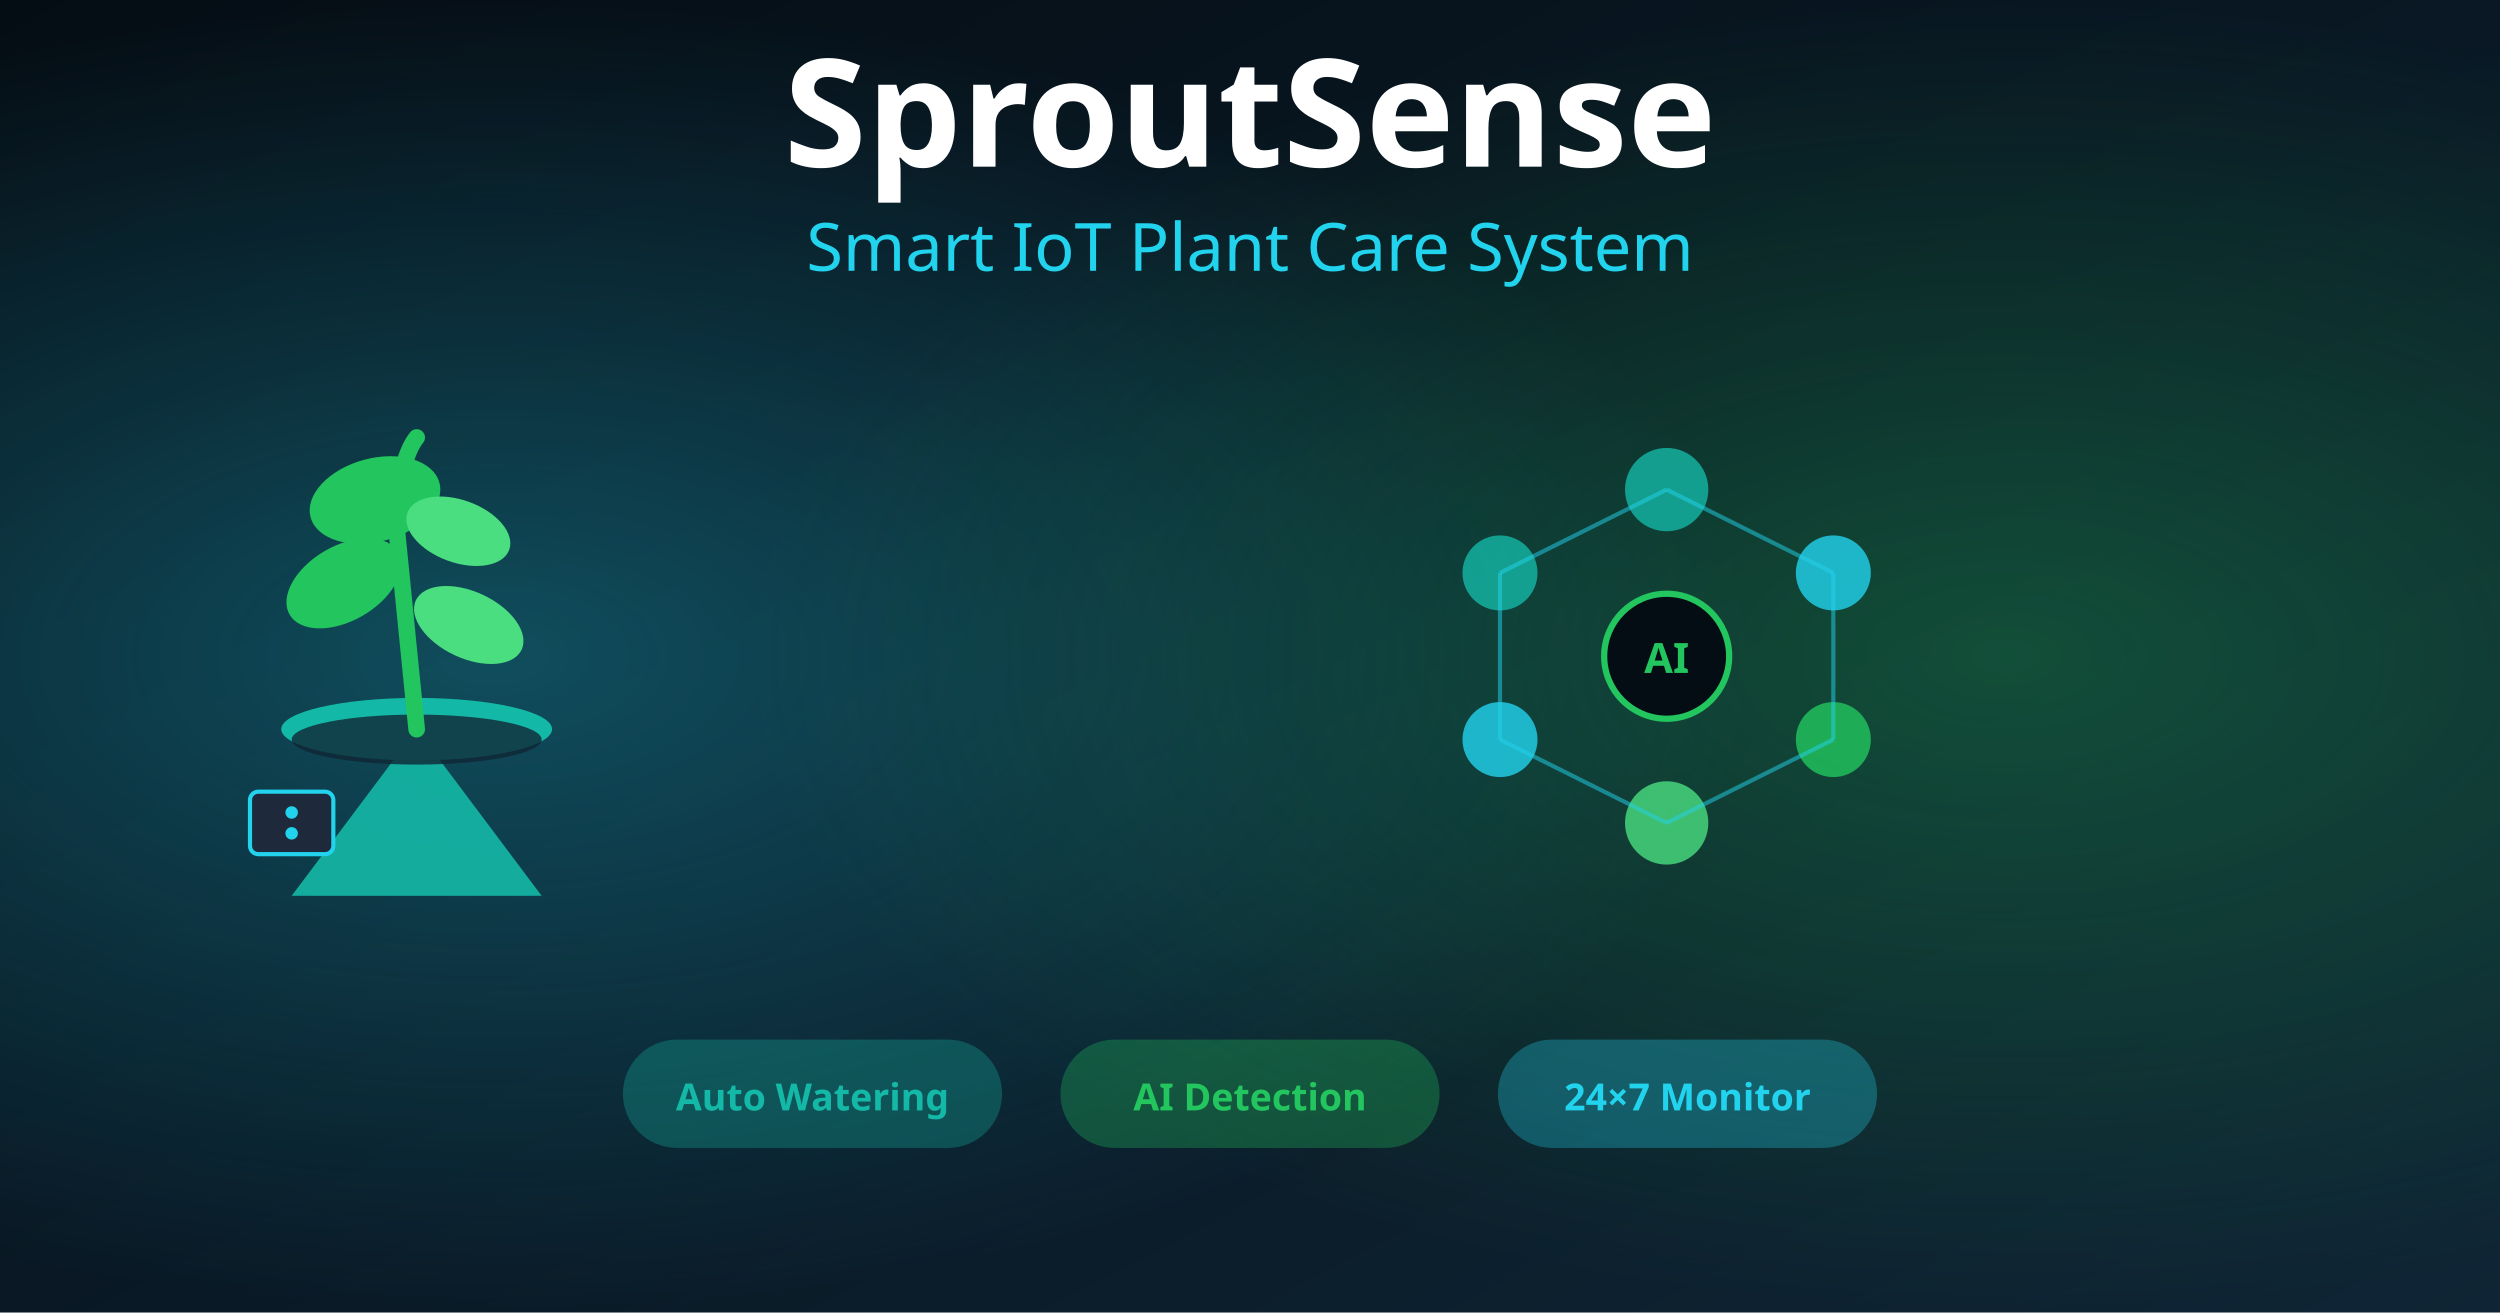
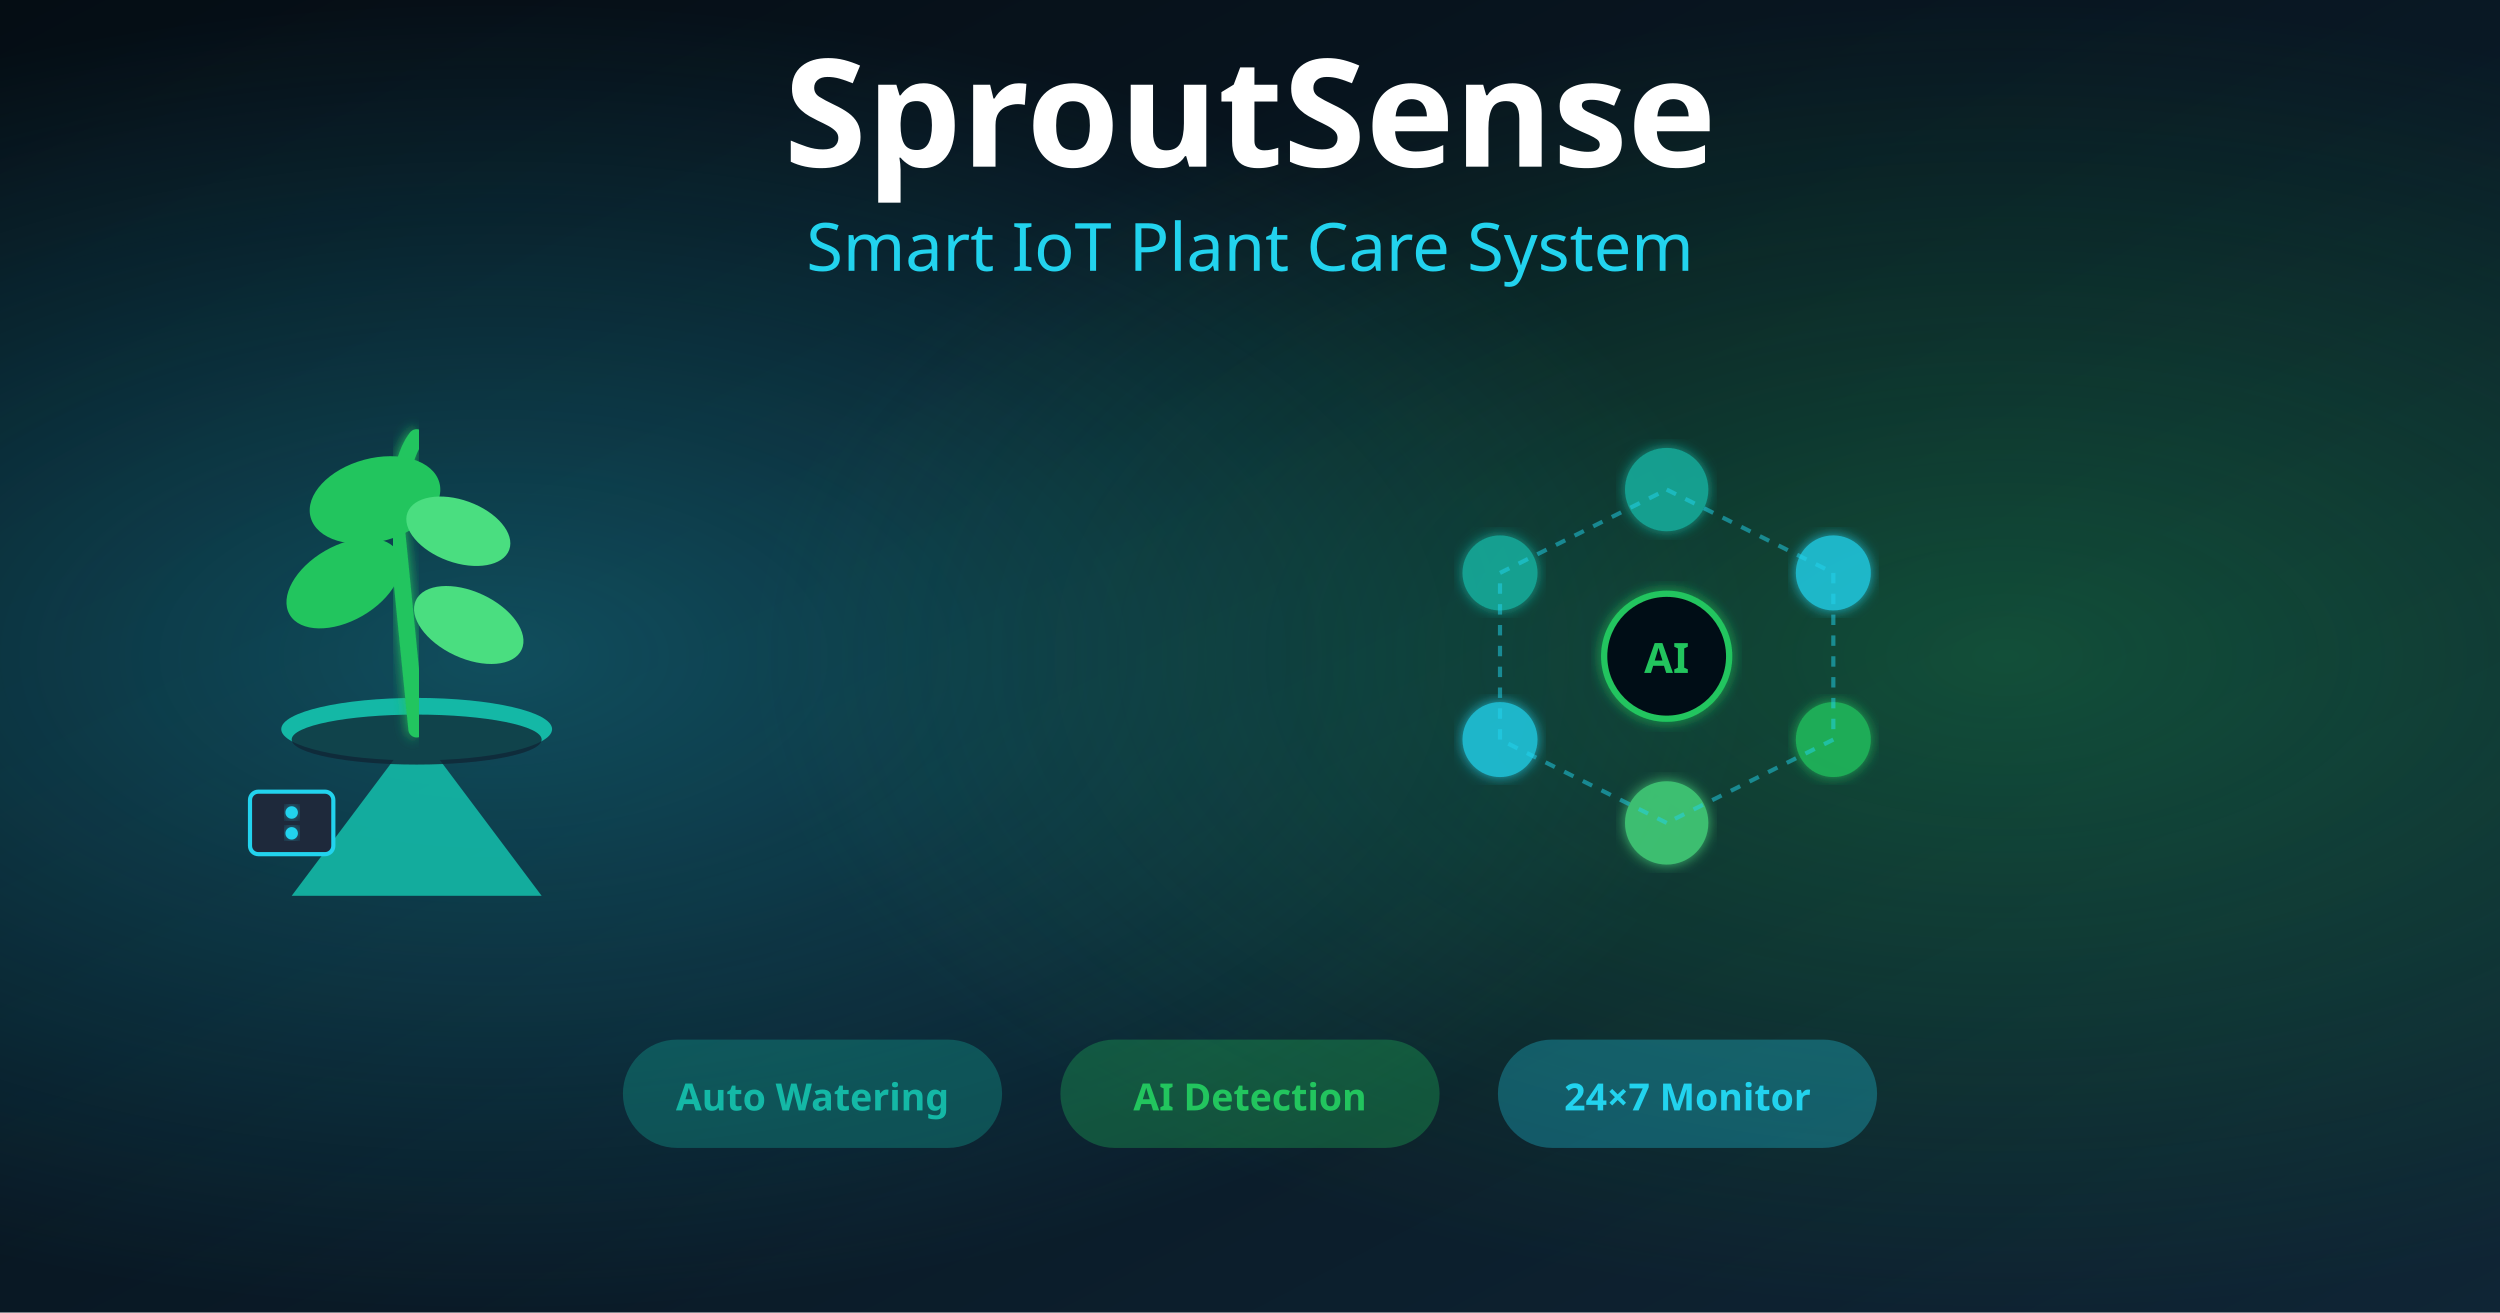
<svg xmlns="http://www.w3.org/2000/svg" viewBox="0 0 1200 630" fill="none">
  <defs>
    <linearGradient id="bg" x1="0%" y1="0%" x2="100%" y2="100%">
      <stop offset="0%" style="stop-color:#050d14" />
      <stop offset="50%" style="stop-color:#091824" />
      <stop offset="100%" style="stop-color:#0f2535" />
    </linearGradient>
    <radialGradient id="glow1" cx="20%" cy="50%">
      <stop offset="0%" style="stop-color:#22d3ee;stop-opacity:0.3" />
      <stop offset="100%" style="stop-color:#22d3ee;stop-opacity:0" />
    </radialGradient>
    <radialGradient id="glow2" cx="80%" cy="50%">
      <stop offset="0%" style="stop-color:#22c55e;stop-opacity:0.3" />
      <stop offset="100%" style="stop-color:#22c55e;stop-opacity:0" />
    </radialGradient>
+     <filter id="softGlow">
+       <feGaussianBlur stdDeviation="3" result="coloredBlur" />
+       <feMerge>
+         <feMergeNode in="coloredBlur" />
+         <feMergeNode in="SourceGraphic" />
+       </feMerge>
+     </filter>
  </defs>
  <rect width="1200" height="630" fill="url(#bg)" />
-   <rect width="1200" height="630" fill="url(#glow1)" />
-   <rect width="1200" height="630" fill="url(#glow2)" />
+   <rect width="1200" height="630" fill="url(#glow1)">
+     <animate attributeName="opacity" values="0.8;1;0.8" dur="4s" repeatCount="indefinite" />
+   </rect>
+   <rect width="1200" height="630" fill="url(#glow2)">
+     <animate attributeName="opacity" values="1;0.7;1" dur="5s" repeatCount="indefinite" />
+   </rect>
  <g transform="translate(200, 200)">
    <path d="M0 150 L-60 230 L60 230 L0 150 z" fill="#14b8a6" opacity="0.9" />
    <ellipse cy="150" rx="65" ry="15" fill="#14b8a6" />
    <ellipse cy="155" rx="60" ry="12" fill="#0f2535" opacity="0.8" />
-     <path d="M0 150 Q-5 100 -10 50 Q-8 20 0 10" stroke="#22c55e" stroke-width="8" fill="none" stroke-linecap="round" />
-     <ellipse cx="-35" cy="80" rx="30" ry="18" fill="#22c55e" transform="rotate(-30 -35 80)" />
-     <ellipse cx="25" cy="100" rx="28" ry="16" fill="#4ade80" transform="rotate(25 25 100)" />
-     <ellipse cx="-20" cy="40" rx="32" ry="20" fill="#22c55e" transform="rotate(-15 -20 40)" />
-     <ellipse cx="20" cy="55" rx="26" ry="15" fill="#4ade80" transform="rotate(20 20 55)" />
-     <rect x="-80" y="180" width="40" height="30" rx="4" fill="#1e293b" stroke="#22d3ee" stroke-width="2" />
-     <circle cx="-60" cy="190" r="3" fill="#22d3ee" />
-     <circle cx="-60" cy="200" r="3" fill="#22d3ee" />
+     <g>
+       <animateTransform attributeName="transform" type="rotate" values="0 0 150;-1.5 0 150;0 0 150;1.5 0 150;0 0 150" dur="5s" repeatCount="indefinite" />
+       <path d="M0 150 Q-5 100 -10 50 Q-8 20 0 10" stroke="#22c55e" stroke-width="8" fill="none" stroke-linecap="round" filter="url(#softGlow)" />
+     </g>
+     <g>
+       <animateTransform attributeName="transform" type="scale" values="1 1;1.02 1.02;1 1" dur="3s" repeatCount="indefinite" />
+       <ellipse cx="-35" cy="80" rx="30" ry="18" fill="#22c55e" transform="rotate(-30 -35 80)">
+         <animate attributeName="opacity" values="0.9;1;0.9" dur="3.5s" repeatCount="indefinite" />
+       </ellipse>
+       <ellipse cx="25" cy="100" rx="28" ry="16" fill="#4ade80" transform="rotate(25 25 100)">
+         <animate attributeName="opacity" values="0.9;1;0.9" dur="3.2s" repeatCount="indefinite" />
+       </ellipse>
+       <ellipse cx="-20" cy="40" rx="32" ry="20" fill="#22c55e" transform="rotate(-15 -20 40)">
+         <animate attributeName="opacity" values="0.9;1;0.9" dur="4s" repeatCount="indefinite" />
+       </ellipse>
+       <ellipse cx="20" cy="55" rx="26" ry="15" fill="#4ade80" transform="rotate(20 20 55)">
+         <animate attributeName="opacity" values="0.9;1;0.9" dur="3.7s" repeatCount="indefinite" />
+       </ellipse>
+     </g>
+     <rect x="-80" y="180" width="40" height="30" rx="4" fill="#1e293b" stroke="#22d3ee" stroke-width="2">
+       <animate attributeName="stroke-opacity" values="0.6;1;0.6" dur="2s" repeatCount="indefinite" />
+     </rect>
+     <circle cx="-60" cy="190" r="3" fill="#22d3ee" filter="url(#softGlow)">
+       <animate attributeName="opacity" values="0.5;1;0.5" dur="1.5s" repeatCount="indefinite" />
+     </circle>
+     <circle cx="-60" cy="200" r="3" fill="#22d3ee" filter="url(#softGlow)">
+       <animate attributeName="opacity" values="0.5;1;0.5" dur="1.5s" begin="0.5s" repeatCount="indefinite" />
+     </circle>
  </g>
  <g transform="translate(800, 315)">
-     <circle cx="0" cy="-80" r="20" fill="#14b8a6" opacity="0.8" />
-     <circle cx="80" cy="-40" r="18" fill="#22d3ee" opacity="0.8" />
-     <circle cx="80" cy="40" r="18" fill="#22c55e" opacity="0.8" />
-     <circle cx="0" cy="80" r="20" fill="#4ade80" opacity="0.8" />
-     <circle cx="-80" cy="40" r="18" fill="#22d3ee" opacity="0.8" />
-     <circle cx="-80" cy="-40" r="18" fill="#14b8a6" opacity="0.8" />
-     <line x1="0" y1="-80" x2="80" y2="-40" stroke="#22d3ee" stroke-width="2" opacity="0.5" />
-     <line x1="80" y1="-40" x2="80" y2="40" stroke="#22d3ee" stroke-width="2" opacity="0.5" />
-     <line x1="80" y1="40" x2="0" y2="80" stroke="#22d3ee" stroke-width="2" opacity="0.5" />
-     <line x1="0" y1="80" x2="-80" y2="40" stroke="#22d3ee" stroke-width="2" opacity="0.5" />
-     <line x1="-80" y1="40" x2="-80" y2="-40" stroke="#22d3ee" stroke-width="2" opacity="0.5" />
-     <line x1="-80" y1="-40" x2="0" y2="-80" stroke="#22d3ee" stroke-width="2" opacity="0.5" />
-     <circle r="30" fill="#050d14" stroke="#22c55e" stroke-width="3" />
+     <circle cx="0" cy="-80" r="20" fill="#14b8a6" opacity="0.8" filter="url(#softGlow)">
+       <animate attributeName="r" values="18;21;18" dur="2s" repeatCount="indefinite" />
+       <animate attributeName="opacity" values="0.7;0.9;0.7" dur="2s" repeatCount="indefinite" />
+     </circle>
+     <circle cx="80" cy="-40" r="18" fill="#22d3ee" opacity="0.8" filter="url(#softGlow)">
+       <animate attributeName="r" values="16;19;16" dur="2.2s" repeatCount="indefinite" />
+       <animate attributeName="opacity" values="0.7;0.9;0.7" dur="2.2s" repeatCount="indefinite" />
+     </circle>
+     <circle cx="80" cy="40" r="18" fill="#22c55e" opacity="0.8" filter="url(#softGlow)">
+       <animate attributeName="r" values="16;19;16" dur="2.4s" repeatCount="indefinite" />
+       <animate attributeName="opacity" values="0.7;0.9;0.7" dur="2.4s" repeatCount="indefinite" />
+     </circle>
+     <circle cx="0" cy="80" r="20" fill="#4ade80" opacity="0.8" filter="url(#softGlow)">
+       <animate attributeName="r" values="18;21;18" dur="2.6s" repeatCount="indefinite" />
+       <animate attributeName="opacity" values="0.7;0.9;0.7" dur="2.6s" repeatCount="indefinite" />
+     </circle>
+     <circle cx="-80" cy="40" r="18" fill="#22d3ee" opacity="0.8" filter="url(#softGlow)">
+       <animate attributeName="r" values="16;19;16" dur="2.8s" repeatCount="indefinite" />
+       <animate attributeName="opacity" values="0.7;0.9;0.7" dur="2.8s" repeatCount="indefinite" />
+     </circle>
+     <circle cx="-80" cy="-40" r="18" fill="#14b8a6" opacity="0.8" filter="url(#softGlow)">
+       <animate attributeName="r" values="16;19;16" dur="3s" repeatCount="indefinite" />
+       <animate attributeName="opacity" values="0.7;0.9;0.7" dur="3s" repeatCount="indefinite" />
+     </circle>
+     <line x1="0" y1="-80" x2="80" y2="-40" stroke="#22d3ee" stroke-width="2" opacity="0.5" stroke-dasharray="5,5">
+       <animate attributeName="stroke-dashoffset" values="0;-10;0" dur="2s" repeatCount="indefinite" />
+     </line>
+     <line x1="80" y1="-40" x2="80" y2="40" stroke="#22d3ee" stroke-width="2" opacity="0.5" stroke-dasharray="5,5">
+       <animate attributeName="stroke-dashoffset" values="0;-10;0" dur="2s" begin="0.3s" repeatCount="indefinite" />
+     </line>
+     <line x1="80" y1="40" x2="0" y2="80" stroke="#22d3ee" stroke-width="2" opacity="0.5" stroke-dasharray="5,5">
+       <animate attributeName="stroke-dashoffset" values="0;-10;0" dur="2s" begin="0.6s" repeatCount="indefinite" />
+     </line>
+     <line x1="0" y1="80" x2="-80" y2="40" stroke="#22d3ee" stroke-width="2" opacity="0.5" stroke-dasharray="5,5">
+       <animate attributeName="stroke-dashoffset" values="0;-10;0" dur="2s" begin="0.9s" repeatCount="indefinite" />
+     </line>
+     <line x1="-80" y1="40" x2="-80" y2="-40" stroke="#22d3ee" stroke-width="2" opacity="0.5" stroke-dasharray="5,5">
+       <animate attributeName="stroke-dashoffset" values="0;-10;0" dur="2s" begin="1.2s" repeatCount="indefinite" />
+     </line>
+     <line x1="-80" y1="-40" x2="0" y2="-80" stroke="#22d3ee" stroke-width="2" opacity="0.5" stroke-dasharray="5,5">
+       <animate attributeName="stroke-dashoffset" values="0;-10;0" dur="2s" begin="1.5s" repeatCount="indefinite" />
+     </line>
+     <circle r="30" fill="#050d14" stroke="#22c55e" stroke-width="3" filter="url(#softGlow)">
+       <animate attributeName="stroke-opacity" values="0.7;1;0.7" dur="2s" repeatCount="indefinite" />
+     </circle>
    <text y="8" text-anchor="middle" fill="#22c55e" font-family="system-ui" font-size="20" font-weight="bold">AI</text>
  </g>
  <text x="600" y="80" text-anchor="middle" fill="white" font-family="system-ui" font-size="72" font-weight="bold">SproutSense</text>
  <text x="600" y="130" text-anchor="middle" fill="#22d3ee" font-family="system-ui" font-size="32" font-weight="500">Smart IoT Plant Care System</text>
  <g transform="translate(300, 500)">
-     <rect width="180" height="50" rx="25" fill="#14b8a6" opacity="0.3" stroke="#14b8a6" stroke-width="2" />
+     <rect width="180" height="50" rx="25" fill="#14b8a6" opacity="0.3" stroke="#14b8a6" stroke-width="2">
+       <animate attributeName="stroke-opacity" values="0.6;1;0.6" dur="2.5s" repeatCount="indefinite" />
+     </rect>
    <text x="90" y="33" text-anchor="middle" fill="#14b8a6" font-family="system-ui" font-size="18" font-weight="600">Auto Watering</text>
  </g>
  <g transform="translate(510, 500)">
-     <rect width="180" height="50" rx="25" fill="#22c55e" opacity="0.3" stroke="#22c55e" stroke-width="2" />
+     <rect width="180" height="50" rx="25" fill="#22c55e" opacity="0.3" stroke="#22c55e" stroke-width="2">
+       <animate attributeName="stroke-opacity" values="0.6;1;0.6" dur="2.7s" repeatCount="indefinite" />
+     </rect>
    <text x="90" y="33" text-anchor="middle" fill="#22c55e" font-family="system-ui" font-size="18" font-weight="600">AI Detection</text>
  </g>
  <g transform="translate(720, 500)">
-     <rect width="180" height="50" rx="25" fill="#22d3ee" opacity="0.3" stroke="#22d3ee" stroke-width="2" />
+     <rect width="180" height="50" rx="25" fill="#22d3ee" opacity="0.3" stroke="#22d3ee" stroke-width="2">
+       <animate attributeName="stroke-opacity" values="0.6;1;0.6" dur="2.9s" repeatCount="indefinite" />
+     </rect>
    <text x="90" y="33" text-anchor="middle" fill="#22d3ee" font-family="system-ui" font-size="18" font-weight="600">24×7 Monitor</text>
  </g>
</svg>
